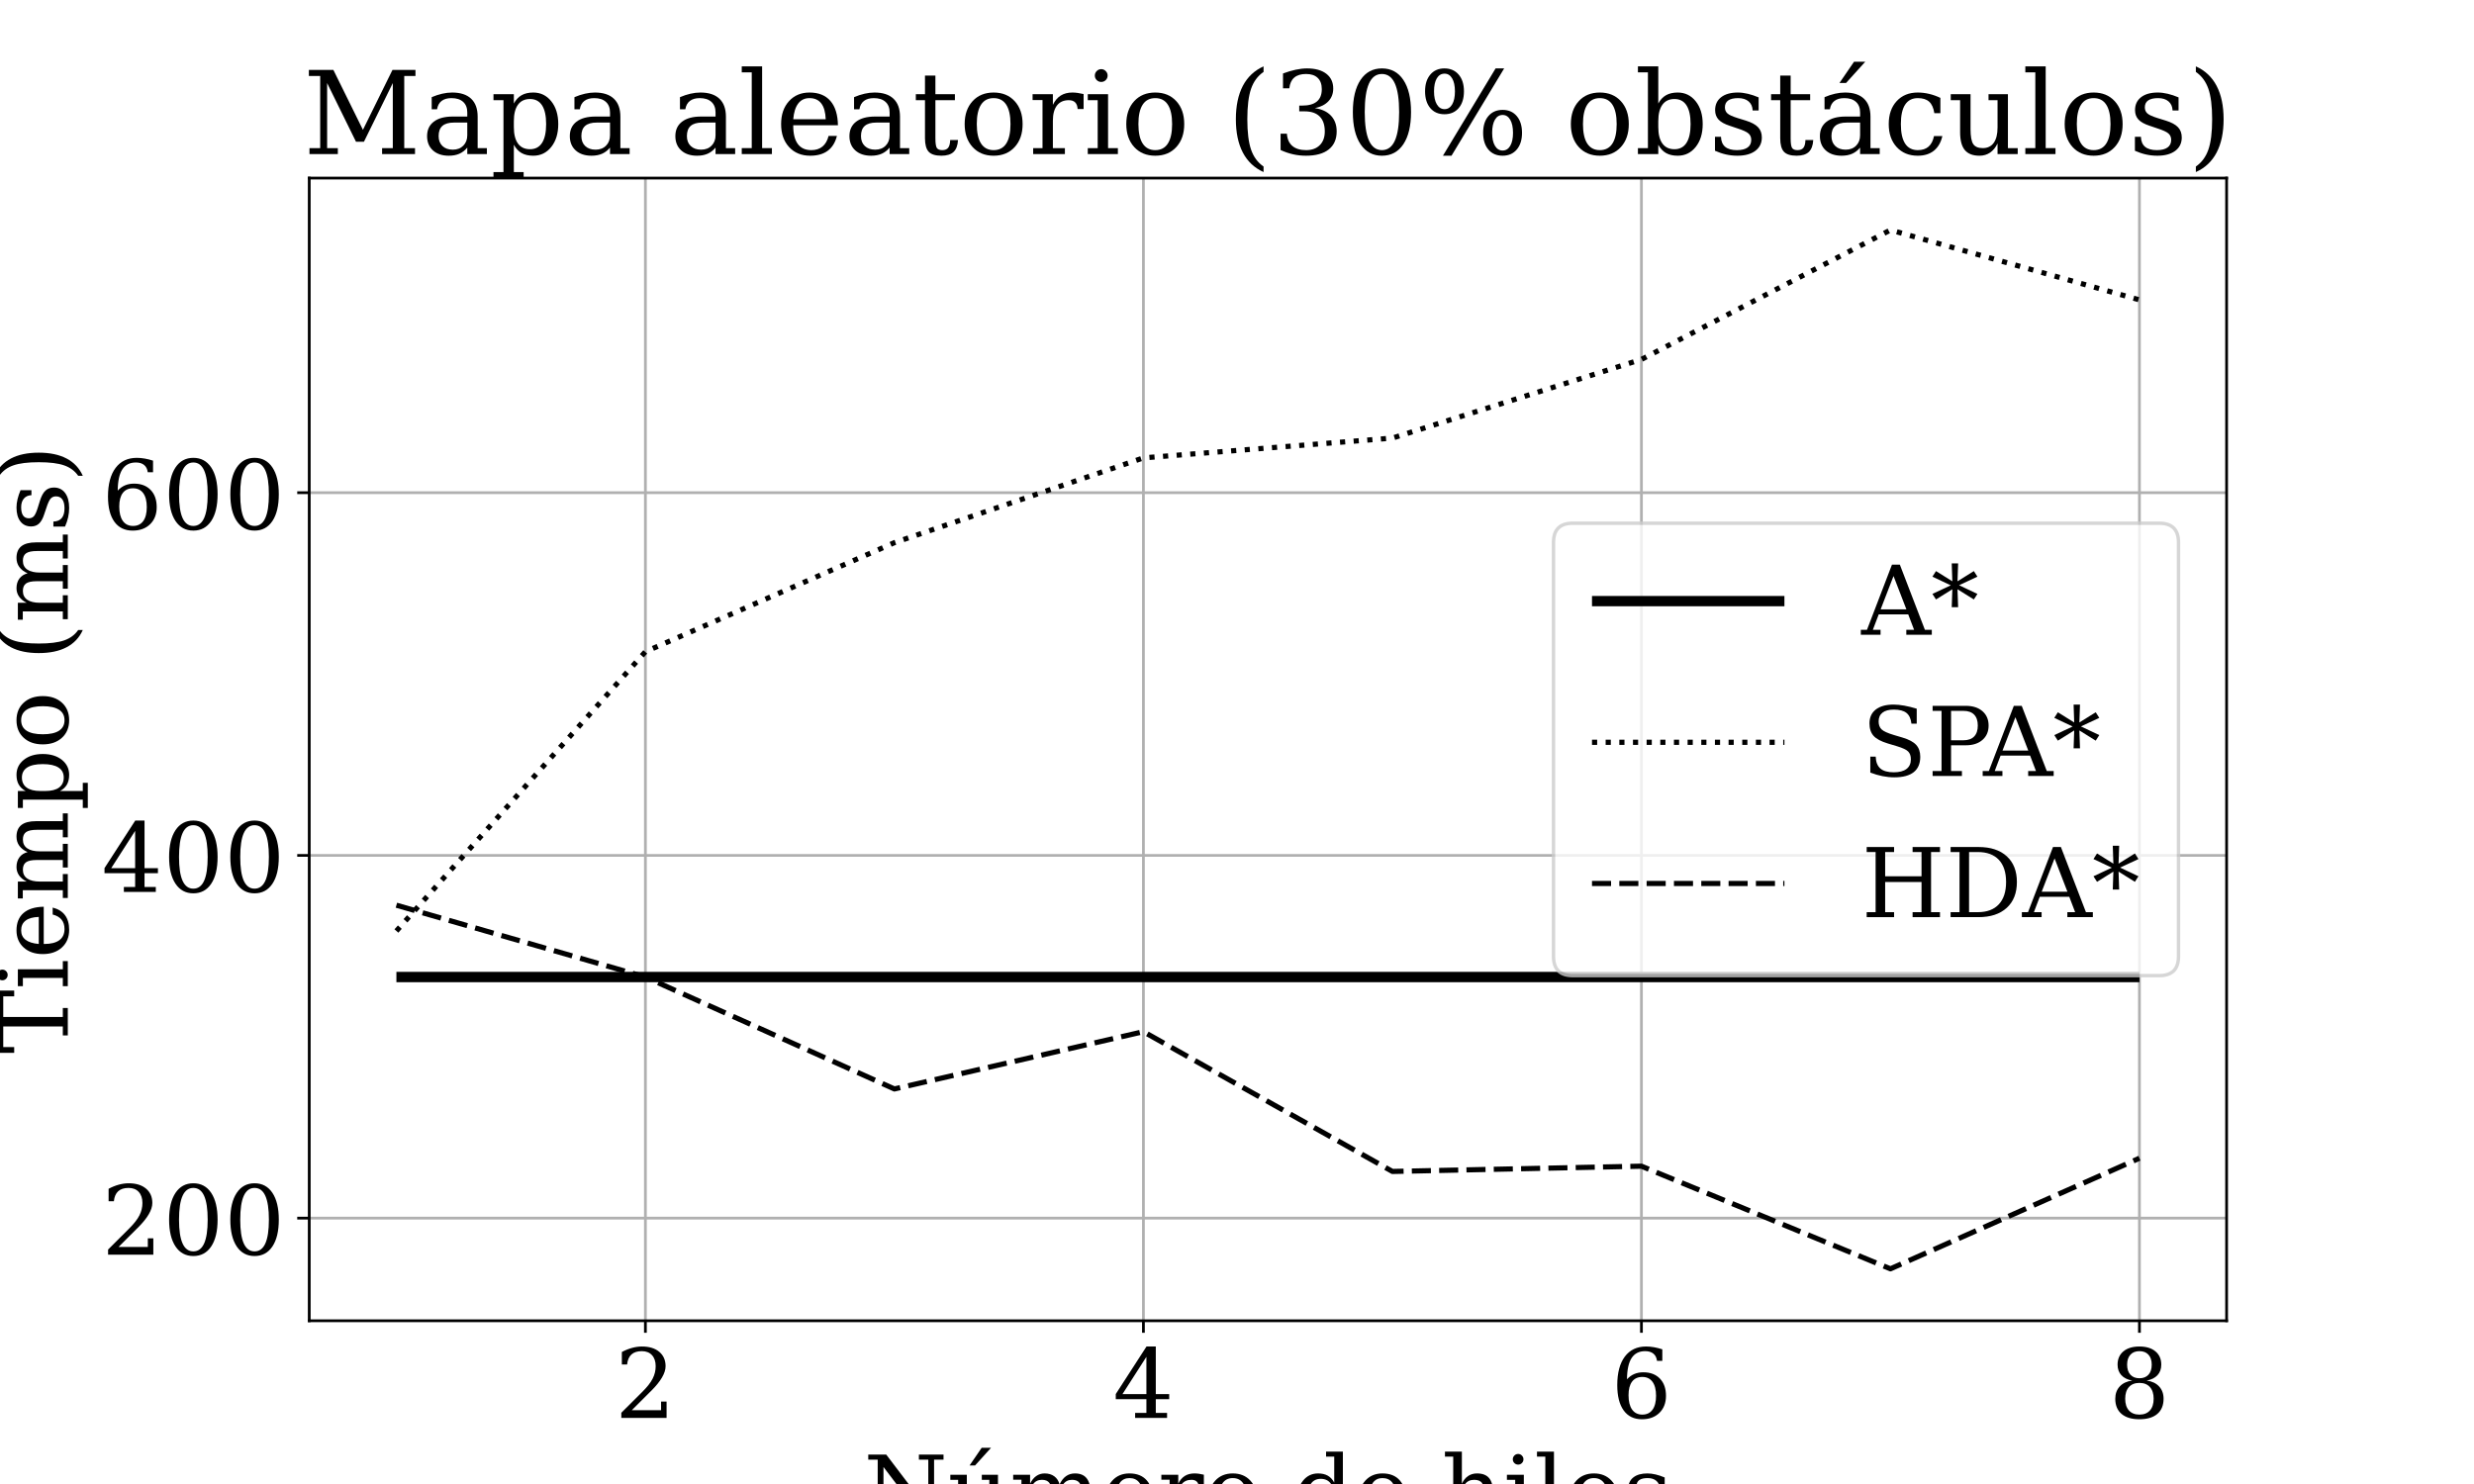
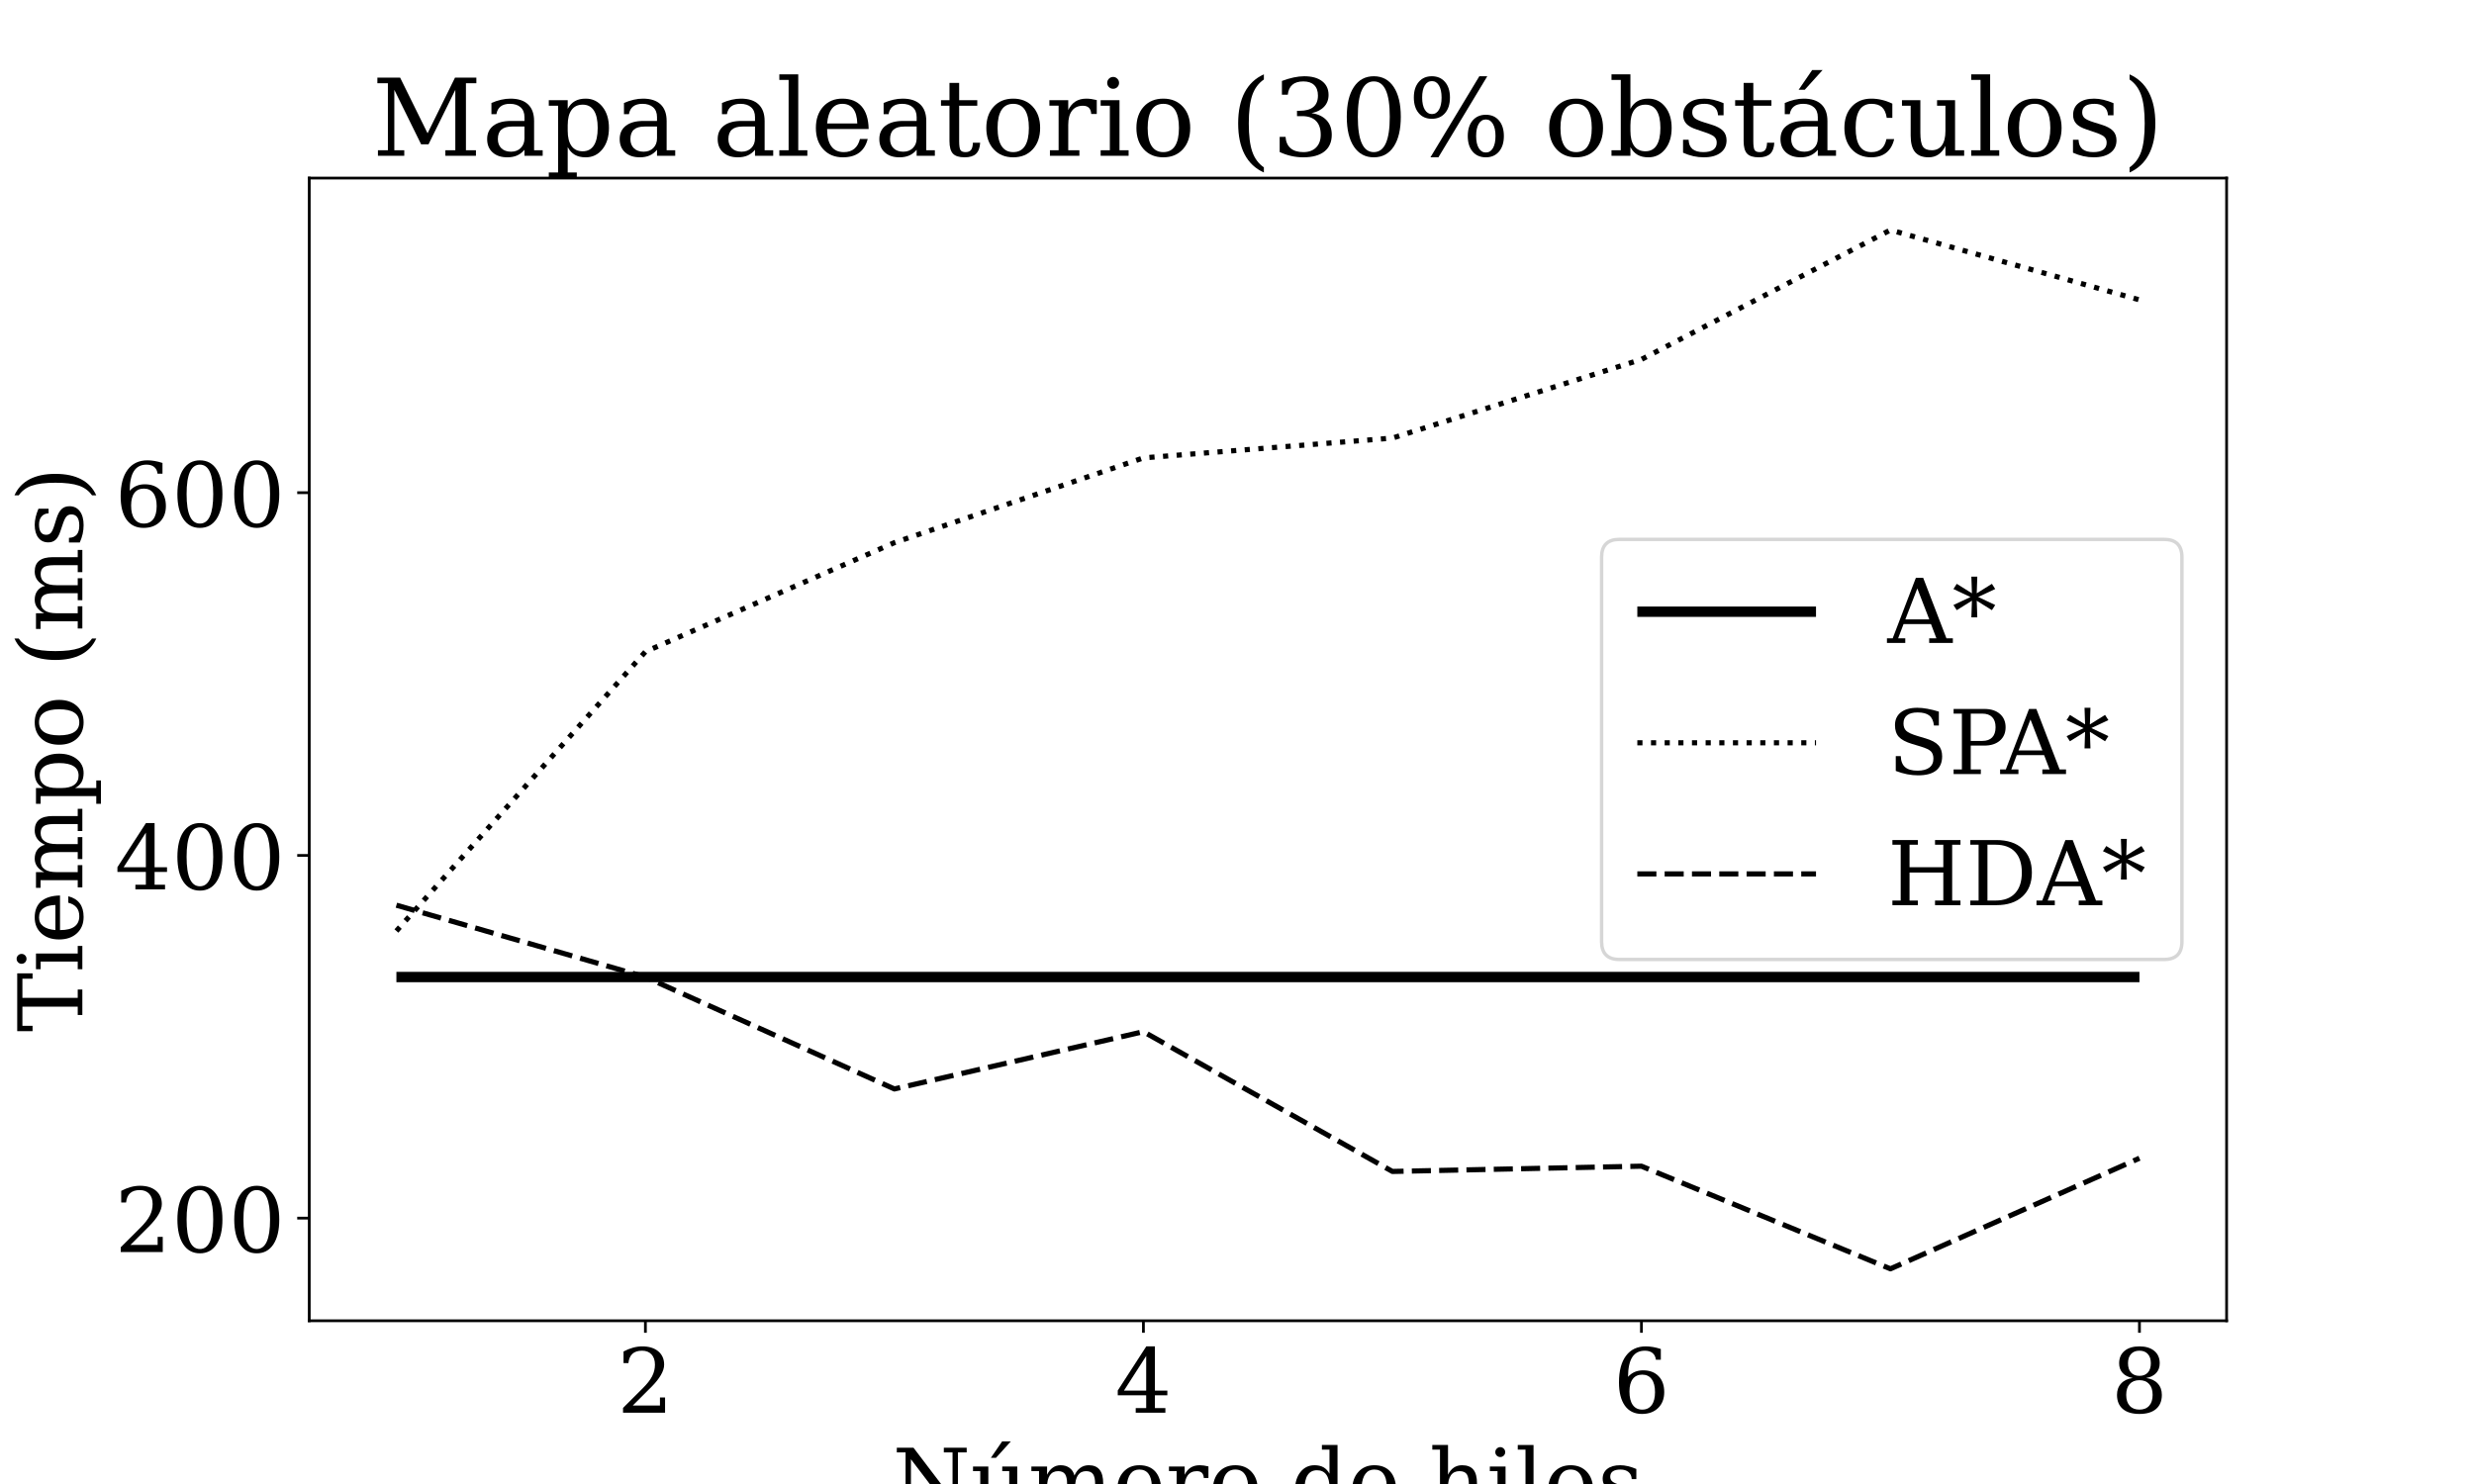
<svg xmlns="http://www.w3.org/2000/svg" xmlns:xlink="http://www.w3.org/1999/xlink" width="720pt" height="432pt" viewBox="0 0 720 432" version="1.1">
  <defs>
    <style type="text/css">*{stroke-linejoin: round; stroke-linecap: butt}</style>
  </defs>
  <g id="figure_1">
    <g id="patch_1">
      <path d="M 0 432  L 720 432  L 720 0  L 0 0  z " style="fill: #ffffff" />
    </g>
    <g id="axes_1">
      <g id="patch_2">
        <path d="M 90 384.48  L 648 384.48  L 648 51.84  L 90 51.84  z " style="fill: #ffffff" />
      </g>
      <g id="matplotlib.axis_1">
        <g id="xtick_1">
          <g id="line2d_1">
-             <path d="M 187.831 384.48  L 187.831 51.84  " clip-path="url(#p23234ba858)" style="fill: none; stroke: #b0b0b0; stroke-width: 0.8; stroke-linecap: square" />
-           </g>
+             <defs>
+               <path id="m729b5589fc" d="M 0 0  L 0 3.5  " style="stroke: #000000; stroke-width: 0.8" />
+             </defs>
+             <g>
+               <use xlink:href="#m729b5589fc" x="187.831" y="384.48" style="stroke: #000000; stroke-width: 0.8" />
+             </g>
+           </g>
+           <g id="text_1">
+             <g transform="translate(179.5599 411.2359) scale(0.26 -0.26)">
+               <defs>
+                 <path id="DejaVuSerif-32" d="M 819 3553  L 469 3553  L 469 4384  Q 803 4563 1142 4656  Q 1481 4750 1806 4750  Q 2534 4750 2956 4397  Q 3378 4044 3378 3438  Q 3378 2753 2422 1800  Q 2347 1728 2309 1691  L 1131 513  L 3078 513  L 3078 1088  L 3444 1088  L 3444 0  L 434 0  L 434 341  L 1850 1753  Q 2319 2222 2519 2614  Q 2719 3006 2719 3438  Q 2719 3909 2473 4175  Q 2228 4441 1797 4441  Q 1350 4441 1106 4219  Q 863 3997 819 3553  z " transform="scale(0.015625)" />
+               </defs>
+               <use xlink:href="#DejaVuSerif-32" />
+             </g>
+           </g>
+         </g>
+         <g id="xtick_2">
          <g id="line2d_2">
-             <defs>
-               <path id="mfb8fef22ac" d="M 0 0  L 0 3.5  " style="stroke: #000000; stroke-width: 0.8" />
-             </defs>
-             <g>
-               <use xlink:href="#mfb8fef22ac" x="187.831" y="384.48" style="stroke: #000000; stroke-width: 0.8" />
-             </g>
-           </g>
-           <g id="text_1">
-             <g transform="translate(178.9237 412.7556) scale(0.28 -0.28)">
-               <defs>
-                 <path id="DejaVuSerif-32" d="M 819 3553  L 469 3553  L 469 4384  Q 803 4563 1142 4656  Q 1481 4750 1806 4750  Q 2534 4750 2956 4397  Q 3378 4044 3378 3438  Q 3378 2753 2422 1800  Q 2347 1728 2309 1691  L 1131 513  L 3078 513  L 3078 1088  L 3444 1088  L 3444 0  L 434 0  L 434 341  L 1850 1753  Q 2319 2222 2519 2614  Q 2719 3006 2719 3438  Q 2719 3909 2473 4175  Q 2228 4441 1797 4441  Q 1350 4441 1106 4219  Q 863 3997 819 3553  z " transform="scale(0.015625)" />
-               </defs>
-               <use xlink:href="#DejaVuSerif-32" />
-             </g>
-           </g>
-         </g>
-         <g id="xtick_2">
+             <g>
+               <use xlink:href="#m729b5589fc" x="332.766" y="384.48" style="stroke: #000000; stroke-width: 0.8" />
+             </g>
+           </g>
+           <g id="text_2">
+             <g transform="translate(324.495 411.2359) scale(0.26 -0.26)">
+               <defs>
+                 <path id="DejaVuSerif-34" d="M 2234 1581  L 2234 4063  L 641 1581  L 2234 1581  z M 3609 0  L 1484 0  L 1484 331  L 2234 331  L 2234 1247  L 197 1247  L 197 1588  L 2241 4750  L 2859 4750  L 2859 1581  L 3750 1581  L 3750 1247  L 2859 1247  L 2859 331  L 3609 331  L 3609 0  z " transform="scale(0.015625)" />
+               </defs>
+               <use xlink:href="#DejaVuSerif-34" />
+             </g>
+           </g>
+         </g>
+         <g id="xtick_3">
          <g id="line2d_3">
-             <path d="M 332.766 384.48  L 332.766 51.84  " clip-path="url(#p23234ba858)" style="fill: none; stroke: #b0b0b0; stroke-width: 0.8; stroke-linecap: square" />
-           </g>
+             <g>
+               <use xlink:href="#m729b5589fc" x="477.701" y="384.48" style="stroke: #000000; stroke-width: 0.8" />
+             </g>
+           </g>
+           <g id="text_3">
+             <g transform="translate(469.43 411.2359) scale(0.26 -0.26)">
+               <defs>
+                 <path id="DejaVuSerif-36" d="M 2094 219  Q 2534 219 2771 542  Q 3009 866 3009 1472  Q 3009 2078 2771 2401  Q 2534 2725 2094 2725  Q 1647 2725 1412 2412  Q 1178 2100 1178 1509  Q 1178 888 1415 553  Q 1653 219 2094 219  z M 1075 2569  Q 1288 2803 1556 2918  Q 1825 3034 2163 3034  Q 2859 3034 3264 2615  Q 3669 2197 3669 1472  Q 3669 763 3233 336  Q 2797 -91 2069 -91  Q 1278 -91 853 498  Q 428 1088 428 2181  Q 428 3406 931 4078  Q 1434 4750 2350 4750  Q 2597 4750 2869 4703  Q 3141 4656 3425 4563  L 3425 3794  L 3072 3794  Q 3034 4109 2831 4275  Q 2628 4441 2284 4441  Q 1678 4441 1381 3981  Q 1084 3522 1075 2569  z " transform="scale(0.015625)" />
+               </defs>
+               <use xlink:href="#DejaVuSerif-36" />
+             </g>
+           </g>
+         </g>
+         <g id="xtick_4">
          <g id="line2d_4">
            <g>
-               <use xlink:href="#mfb8fef22ac" x="332.766" y="384.48" style="stroke: #000000; stroke-width: 0.8" />
-             </g>
-           </g>
-           <g id="text_2">
-             <g transform="translate(323.8587 412.7556) scale(0.28 -0.28)">
-               <defs>
-                 <path id="DejaVuSerif-34" d="M 2234 1581  L 2234 4063  L 641 1581  L 2234 1581  z M 3609 0  L 1484 0  L 1484 331  L 2234 331  L 2234 1247  L 197 1247  L 197 1588  L 2241 4750  L 2859 4750  L 2859 1581  L 3750 1581  L 3750 1247  L 2859 1247  L 2859 331  L 3609 331  L 3609 0  z " transform="scale(0.015625)" />
-               </defs>
-               <use xlink:href="#DejaVuSerif-34" />
-             </g>
-           </g>
-         </g>
-         <g id="xtick_3">
-           <g id="line2d_5">
-             <path d="M 477.701 384.48  L 477.701 51.84  " clip-path="url(#p23234ba858)" style="fill: none; stroke: #b0b0b0; stroke-width: 0.8; stroke-linecap: square" />
-           </g>
-           <g id="line2d_6">
-             <g>
-               <use xlink:href="#mfb8fef22ac" x="477.701" y="384.48" style="stroke: #000000; stroke-width: 0.8" />
-             </g>
-           </g>
-           <g id="text_3">
-             <g transform="translate(468.7938 412.7556) scale(0.28 -0.28)">
-               <defs>
-                 <path id="DejaVuSerif-36" d="M 2094 219  Q 2534 219 2771 542  Q 3009 866 3009 1472  Q 3009 2078 2771 2401  Q 2534 2725 2094 2725  Q 1647 2725 1412 2412  Q 1178 2100 1178 1509  Q 1178 888 1415 553  Q 1653 219 2094 219  z M 1075 2569  Q 1288 2803 1556 2918  Q 1825 3034 2163 3034  Q 2859 3034 3264 2615  Q 3669 2197 3669 1472  Q 3669 763 3233 336  Q 2797 -91 2069 -91  Q 1278 -91 853 498  Q 428 1088 428 2181  Q 428 3406 931 4078  Q 1434 4750 2350 4750  Q 2597 4750 2869 4703  Q 3141 4656 3425 4563  L 3425 3794  L 3072 3794  Q 3034 4109 2831 4275  Q 2628 4441 2284 4441  Q 1678 4441 1381 3981  Q 1084 3522 1075 2569  z " transform="scale(0.015625)" />
-               </defs>
-               <use xlink:href="#DejaVuSerif-36" />
-             </g>
-           </g>
-         </g>
-         <g id="xtick_4">
-           <g id="line2d_7">
-             <path d="M 622.636 384.48  L 622.636 51.84  " clip-path="url(#p23234ba858)" style="fill: none; stroke: #b0b0b0; stroke-width: 0.8; stroke-linecap: square" />
-           </g>
-           <g id="line2d_8">
-             <g>
-               <use xlink:href="#mfb8fef22ac" x="622.636" y="384.48" style="stroke: #000000; stroke-width: 0.8" />
+               <use xlink:href="#m729b5589fc" x="622.636" y="384.48" style="stroke: #000000; stroke-width: 0.8" />
            </g>
          </g>
          <g id="text_4">
-             <g transform="translate(613.7289 412.7556) scale(0.28 -0.28)">
+             <g transform="translate(614.3651 411.2359) scale(0.26 -0.26)">
              <defs>
                <path id="DejaVuSerif-38" d="M 2981 1275  Q 2981 1775 2732 2051  Q 2484 2328 2034 2328  Q 1584 2328 1336 2051  Q 1088 1775 1088 1275  Q 1088 772 1336 495  Q 1584 219 2034 219  Q 2484 219 2732 495  Q 2981 772 2981 1275  z M 2853 3541  Q 2853 3966 2637 4203  Q 2422 4441 2034 4441  Q 1650 4441 1433 4203  Q 1216 3966 1216 3541  Q 1216 3113 1433 2875  Q 1650 2638 2034 2638  Q 2422 2638 2637 2875  Q 2853 3113 2853 3541  z M 2516 2484  Q 3047 2413 3344 2092  Q 3641 1772 3641 1275  Q 3641 619 3225 264  Q 2809 -91 2034 -91  Q 1263 -91 845 264  Q 428 619 428 1275  Q 428 1772 725 2092  Q 1022 2413 1556 2484  Q 1084 2569 832 2842  Q 581 3116 581 3541  Q 581 4103 968 4426  Q 1356 4750 2034 4750  Q 2713 4750 3100 4426  Q 3488 4103 3488 3541  Q 3488 3116 3236 2842  Q 2984 2569 2516 2484  z " transform="scale(0.015625)" />
              </defs>
              <use xlink:href="#DejaVuSerif-38" />
            </g>
          </g>
        </g>
        <g id="text_5">
-           <g transform="translate(251.3191 443.8544) scale(0.28 -0.28)">
+           <g transform="translate(259.7248 440.3991) scale(0.26 -0.26)">
            <defs>
              <path id="DejaVuSerif-4e" d="M 313 0  L 313 331  L 941 331  L 941 4331  L 313 4331  L 313 4666  L 1509 4666  L 4306 984  L 4306 4331  L 3681 4331  L 3681 4666  L 5319 4666  L 5319 4331  L 4691 4331  L 4691 -91  L 4313 -91  L 1325 3841  L 1325 331  L 1953 331  L 1953 0  L 313 0  z " transform="scale(0.015625)" />
              <path id="DejaVuSerif-fa" d="M 2266 3322  L 3341 3322  L 3341 331  L 3884 331  L 3884 0  L 2766 0  L 2766 588  Q 2606 256 2353 82  Q 2100 -91 1766 -91  Q 1213 -91 952 223  Q 691 538 691 1209  L 691 2988  L 172 2988  L 172 3322  L 1269 3322  L 1269 1388  Q 1269 781 1417 556  Q 1566 331 1947 331  Q 2347 331 2556 625  Q 2766 919 2766 1478  L 2766 2988  L 2266 2988  L 2266 3322  z M 2258 5119  L 2880 5119  L 1818 3944  L 1452 3944  L 2258 5119  z " transform="scale(0.015625)" />
              <path id="DejaVuSerif-6d" d="M 3316 2675  Q 3481 3041 3739 3227  Q 3997 3413 4341 3413  Q 4863 3413 5119 3089  Q 5375 2766 5375 2113  L 5375 331  L 5894 331  L 5894 0  L 4300 0  L 4300 331  L 4800 331  L 4800 2047  Q 4800 2556 4650 2772  Q 4500 2988 4153 2988  Q 3769 2988 3567 2697  Q 3366 2406 3366 1850  L 3366 331  L 3866 331  L 3866 0  L 2291 0  L 2291 331  L 2791 331  L 2791 2069  Q 2791 2566 2641 2777  Q 2491 2988 2144 2988  Q 1759 2988 1557 2697  Q 1356 2406 1356 1850  L 1356 331  L 1856 331  L 1856 0  L 263 0  L 263 331  L 781 331  L 781 2994  L 231 2994  L 231 3322  L 1356 3322  L 1356 2731  Q 1516 3063 1762 3238  Q 2009 3413 2322 3413  Q 2709 3413 2968 3220  Q 3228 3028 3316 2675  z " transform="scale(0.015625)" />
              <path id="DejaVuSerif-65" d="M 3469 1600  L 991 1600  L 991 1575  Q 991 903 1244 561  Q 1497 219 1991 219  Q 2369 219 2611 417  Q 2853 616 2950 1006  L 3413 1006  Q 3275 459 2904 184  Q 2534 -91 1931 -91  Q 1203 -91 761 389  Q 319 869 319 1663  Q 319 2450 753 2931  Q 1188 3413 1894 3413  Q 2647 3413 3050 2948  Q 3453 2484 3469 1600  z M 2791 1931  Q 2772 2513 2545 2808  Q 2319 3103 1894 3103  Q 1497 3103 1269 2806  Q 1041 2509 991 1931  L 2791 1931  z " transform="scale(0.015625)" />
              <path id="DejaVuSerif-72" d="M 3059 3328  L 3059 2497  L 2728 2497  Q 2713 2744 2591 2866  Q 2469 2988 2234 2988  Q 1809 2988 1582 2694  Q 1356 2400 1356 1850  L 1356 331  L 2022 331  L 2022 0  L 263 0  L 263 331  L 781 331  L 781 2994  L 231 2994  L 231 3322  L 1356 3322  L 1356 2731  Q 1525 3078 1790 3245  Q 2056 3413 2438 3413  Q 2578 3413 2733 3391  Q 2888 3369 3059 3328  z " transform="scale(0.015625)" />
              <path id="DejaVuSerif-6f" d="M 1925 219  Q 2388 219 2623 584  Q 2859 950 2859 1663  Q 2859 2375 2623 2739  Q 2388 3103 1925 3103  Q 1463 3103 1227 2739  Q 991 2375 991 1663  Q 991 950 1228 584  Q 1466 219 1925 219  z M 1925 -91  Q 1200 -91 759 389  Q 319 869 319 1663  Q 319 2456 758 2934  Q 1197 3413 1925 3413  Q 2653 3413 3092 2934  Q 3531 2456 3531 1663  Q 3531 869 3092 389  Q 2653 -91 1925 -91  z " transform="scale(0.015625)" />
              <path id="DejaVuSerif-20" transform="scale(0.015625)" />
              <path id="DejaVuSerif-64" d="M 3359 331  L 3909 331  L 3909 0  L 2784 0  L 2784 519  Q 2616 206 2355 57  Q 2094 -91 1709 -91  Q 1097 -91 708 395  Q 319 881 319 1663  Q 319 2444 706 2928  Q 1094 3413 1709 3413  Q 2094 3413 2355 3264  Q 2616 3116 2784 2803  L 2784 4531  L 2241 4531  L 2241 4863  L 3359 4863  L 3359 331  z M 2784 1497  L 2784 1825  Q 2784 2422 2554 2737  Q 2325 3053 1888 3053  Q 1444 3053 1217 2703  Q 991 2353 991 1663  Q 991 975 1217 622  Q 1444 269 1888 269  Q 2325 269 2554 583  Q 2784 897 2784 1497  z " transform="scale(0.015625)" />
              <path id="DejaVuSerif-68" d="M 263 0  L 263 331  L 781 331  L 781 4531  L 231 4531  L 231 4863  L 1356 4863  L 1356 2731  Q 1516 3069 1770 3241  Q 2025 3413 2363 3413  Q 2913 3413 3172 3097  Q 3431 2781 3431 2113  L 3431 331  L 3944 331  L 3944 0  L 2356 0  L 2356 331  L 2853 331  L 2853 1931  Q 2853 2541 2704 2764  Q 2556 2988 2175 2988  Q 1775 2988 1565 2697  Q 1356 2406 1356 1850  L 1356 331  L 1856 331  L 1856 0  L 263 0  z " transform="scale(0.015625)" />
              <path id="DejaVuSerif-69" d="M 622 4353  Q 622 4497 726 4603  Q 831 4709 978 4709  Q 1122 4709 1226 4603  Q 1331 4497 1331 4353  Q 1331 4206 1228 4103  Q 1125 4000 978 4000  Q 831 4000 726 4103  Q 622 4206 622 4353  z M 1356 331  L 1900 331  L 1900 0  L 231 0  L 231 331  L 781 331  L 781 2988  L 231 2988  L 231 3322  L 1356 3322  L 1356 331  z " transform="scale(0.015625)" />
              <path id="DejaVuSerif-6c" d="M 1313 331  L 1856 331  L 1856 0  L 184 0  L 184 331  L 738 331  L 738 4531  L 184 4531  L 184 4863  L 1313 4863  L 1313 331  z " transform="scale(0.015625)" />
              <path id="DejaVuSerif-73" d="M 359 184  L 359 959  L 691 959  Q 703 588 923 403  Q 1144 219 1575 219  Q 1963 219 2166 364  Q 2369 509 2369 788  Q 2369 1006 2220 1140  Q 2072 1275 1594 1428  L 1178 1569  Q 750 1706 558 1912  Q 366 2119 366 2438  Q 366 2894 700 3153  Q 1034 3413 1625 3413  Q 1888 3413 2178 3344  Q 2469 3275 2778 3144  L 2778 2419  L 2447 2419  Q 2434 2741 2221 2922  Q 2009 3103 1644 3103  Q 1281 3103 1095 2975  Q 909 2847 909 2591  Q 909 2381 1050 2254  Q 1191 2128 1613 1997  L 2069 1856  Q 2541 1709 2748 1489  Q 2956 1269 2956 922  Q 2956 450 2595 179  Q 2234 -91 1600 -91  Q 1278 -91 972 -22  Q 666 47 359 184  z " transform="scale(0.015625)" />
            </defs>
            <use xlink:href="#DejaVuSerif-4e" />
-             <use xlink:href="#DejaVuSerif-fa" x="87.5" />
-             <use xlink:href="#DejaVuSerif-6d" x="151.904" />
-             <use xlink:href="#DejaVuSerif-65" x="246.729" />
-             <use xlink:href="#DejaVuSerif-72" x="305.908" />
-             <use xlink:href="#DejaVuSerif-6f" x="353.711" />
-             <use xlink:href="#DejaVuSerif-20" x="413.916" />
-             <use xlink:href="#DejaVuSerif-64" x="445.703" />
-             <use xlink:href="#DejaVuSerif-65" x="509.717" />
-             <use xlink:href="#DejaVuSerif-20" x="568.896" />
-             <use xlink:href="#DejaVuSerif-68" x="600.684" />
-             <use xlink:href="#DejaVuSerif-69" x="665.088" />
-             <use xlink:href="#DejaVuSerif-6c" x="697.07" />
-             <use xlink:href="#DejaVuSerif-6f" x="729.053" />
-             <use xlink:href="#DejaVuSerif-73" x="789.258" />
+             <use xlink:href="#DejaVuSerif-fa" transform="translate(87.5 0)" />
+             <use xlink:href="#DejaVuSerif-6d" transform="translate(151.9043 0)" />
+             <use xlink:href="#DejaVuSerif-65" transform="translate(246.7285 0)" />
+             <use xlink:href="#DejaVuSerif-72" transform="translate(305.9082 0)" />
+             <use xlink:href="#DejaVuSerif-6f" transform="translate(353.7109 0)" />
+             <use xlink:href="#DejaVuSerif-20" transform="translate(413.916 0)" />
+             <use xlink:href="#DejaVuSerif-64" transform="translate(445.7031 0)" />
+             <use xlink:href="#DejaVuSerif-65" transform="translate(509.7168 0)" />
+             <use xlink:href="#DejaVuSerif-20" transform="translate(568.8965 0)" />
+             <use xlink:href="#DejaVuSerif-68" transform="translate(600.6836 0)" />
+             <use xlink:href="#DejaVuSerif-69" transform="translate(665.0879 0)" />
+             <use xlink:href="#DejaVuSerif-6c" transform="translate(697.0703 0)" />
+             <use xlink:href="#DejaVuSerif-6f" transform="translate(729.0527 0)" />
+             <use xlink:href="#DejaVuSerif-73" transform="translate(789.2578 0)" />
          </g>
        </g>
      </g>
      <g id="matplotlib.axis_2">
        <g id="ytick_1">
-           <g id="line2d_9">
-             <path d="M 90 354.601  L 648 354.601  " clip-path="url(#p23234ba858)" style="fill: none; stroke: #b0b0b0; stroke-width: 0.8; stroke-linecap: square" />
-           </g>
-           <g id="line2d_10">
-             <defs>
-               <path id="mc264614041" d="M 0 0  L -3.5 0  " style="stroke: #000000; stroke-width: 0.8" />
-             </defs>
-             <g>
-               <use xlink:href="#mc264614041" x="90" y="354.601" style="stroke: #000000; stroke-width: 0.8" />
+           <g id="line2d_5">
+             <defs>
+               <path id="m429230f5a0" d="M 0 0  L -3.5 0  " style="stroke: #000000; stroke-width: 0.8" />
+             </defs>
+             <g>
+               <use xlink:href="#m429230f5a0" x="90" y="354.601" style="stroke: #000000; stroke-width: 0.8" />
            </g>
          </g>
          <g id="text_6">
-             <g transform="translate(29.555 365.2392) scale(0.28 -0.28)">
+             <g transform="translate(33.3725 364.4793) scale(0.26 -0.26)">
              <defs>
                <path id="DejaVuSerif-30" d="M 2034 219  Q 2513 219 2750 744  Q 2988 1269 2988 2328  Q 2988 3391 2750 3916  Q 2513 4441 2034 4441  Q 1556 4441 1318 3916  Q 1081 3391 1081 2328  Q 1081 1269 1318 744  Q 1556 219 2034 219  z M 2034 -91  Q 1275 -91 848 546  Q 422 1184 422 2328  Q 422 3475 848 4112  Q 1275 4750 2034 4750  Q 2797 4750 3222 4112  Q 3647 3475 3647 2328  Q 3647 1184 3222 546  Q 2797 -91 2034 -91  z " transform="scale(0.015625)" />
              </defs>
              <use xlink:href="#DejaVuSerif-32" />
-               <use xlink:href="#DejaVuSerif-30" x="63.623" />
-               <use xlink:href="#DejaVuSerif-30" x="127.246" />
+               <use xlink:href="#DejaVuSerif-30" transform="translate(63.62305 0)" />
+               <use xlink:href="#DejaVuSerif-30" transform="translate(127.2461 0)" />
            </g>
          </g>
        </g>
        <g id="ytick_2">
-           <g id="line2d_11">
-             <path d="M 90 249.013  L 648 249.013  " clip-path="url(#p23234ba858)" style="fill: none; stroke: #b0b0b0; stroke-width: 0.8; stroke-linecap: square" />
-           </g>
-           <g id="line2d_12">
-             <g>
-               <use xlink:href="#mc264614041" x="90" y="249.013" style="stroke: #000000; stroke-width: 0.8" />
+           <g id="line2d_6">
+             <g>
+               <use xlink:href="#m429230f5a0" x="90" y="249.013" style="stroke: #000000; stroke-width: 0.8" />
            </g>
          </g>
          <g id="text_7">
-             <g transform="translate(29.555 259.6508) scale(0.28 -0.28)">
+             <g transform="translate(33.3725 258.891) scale(0.26 -0.26)">
              <use xlink:href="#DejaVuSerif-34" />
-               <use xlink:href="#DejaVuSerif-30" x="63.623" />
-               <use xlink:href="#DejaVuSerif-30" x="127.246" />
+               <use xlink:href="#DejaVuSerif-30" transform="translate(63.62305 0)" />
+               <use xlink:href="#DejaVuSerif-30" transform="translate(127.2461 0)" />
            </g>
          </g>
        </g>
        <g id="ytick_3">
-           <g id="line2d_13">
-             <path d="M 90 143.425  L 648 143.425  " clip-path="url(#p23234ba858)" style="fill: none; stroke: #b0b0b0; stroke-width: 0.8; stroke-linecap: square" />
-           </g>
-           <g id="line2d_14">
-             <g>
-               <use xlink:href="#mc264614041" x="90" y="143.425" style="stroke: #000000; stroke-width: 0.8" />
+           <g id="line2d_7">
+             <g>
+               <use xlink:href="#m429230f5a0" x="90" y="143.425" style="stroke: #000000; stroke-width: 0.8" />
            </g>
          </g>
          <g id="text_8">
-             <g transform="translate(29.555 154.0624) scale(0.28 -0.28)">
+             <g transform="translate(33.3725 153.3026) scale(0.26 -0.26)">
              <use xlink:href="#DejaVuSerif-36" />
-               <use xlink:href="#DejaVuSerif-30" x="63.623" />
-               <use xlink:href="#DejaVuSerif-30" x="127.246" />
+               <use xlink:href="#DejaVuSerif-30" transform="translate(63.62305 0)" />
+               <use xlink:href="#DejaVuSerif-30" transform="translate(127.2461 0)" />
            </g>
          </g>
        </g>
        <g id="text_9">
-           <g transform="translate(19.73187 306.7625) rotate(-90) scale(0.28 -0.28)">
+           <g transform="translate(23.96531 300.4337) rotate(-90) scale(0.26 -0.26)">
            <defs>
              <path id="DejaVuSerif-54" d="M 1222 0  L 1222 331  L 1819 331  L 1819 4294  L 447 4294  L 447 3566  L 63 3566  L 63 4666  L 4206 4666  L 4206 3566  L 3822 3566  L 3822 4294  L 2450 4294  L 2450 331  L 3047 331  L 3047 0  L 1222 0  z " transform="scale(0.015625)" />
              <path id="DejaVuSerif-70" d="M 1313 1825  L 1313 1497  Q 1313 897 1542 583  Q 1772 269 2209 269  Q 2650 269 2876 622  Q 3103 975 3103 1663  Q 3103 2353 2876 2703  Q 2650 3053 2209 3053  Q 1772 3053 1542 2737  Q 1313 2422 1313 1825  z M 738 2988  L 184 2988  L 184 3322  L 1313 3322  L 1313 2803  Q 1481 3116 1742 3264  Q 2003 3413 2388 3413  Q 3000 3413 3387 2928  Q 3775 2444 3775 1663  Q 3775 881 3387 395  Q 3000 -91 2388 -91  Q 2003 -91 1742 57  Q 1481 206 1313 519  L 1313 -997  L 1856 -997  L 1856 -1331  L 184 -1331  L 184 -997  L 738 -997  L 738 2988  z " transform="scale(0.015625)" />
              <path id="DejaVuSerif-28" d="M 2041 -997  Q 1281 -656 893 83  Q 506 822 506 1931  Q 506 3044 893 3783  Q 1281 4522 2041 4863  L 2041 4556  Q 1559 4225 1350 3623  Q 1141 3022 1141 1931  Q 1141 844 1350 242  Q 1559 -359 2041 -691  L 2041 -997  z " transform="scale(0.015625)" />
              <path id="DejaVuSerif-29" d="M 453 -997  L 453 -691  Q 934 -359 1145 242  Q 1356 844 1356 1931  Q 1356 3022 1145 3623  Q 934 4225 453 4556  L 453 4863  Q 1216 4522 1603 3783  Q 1991 3044 1991 1931  Q 1991 822 1603 83  Q 1216 -656 453 -997  z " transform="scale(0.015625)" />
            </defs>
            <use xlink:href="#DejaVuSerif-54" />
-             <use xlink:href="#DejaVuSerif-69" x="66.699" />
-             <use xlink:href="#DejaVuSerif-65" x="98.682" />
-             <use xlink:href="#DejaVuSerif-6d" x="157.861" />
-             <use xlink:href="#DejaVuSerif-70" x="252.686" />
-             <use xlink:href="#DejaVuSerif-6f" x="316.699" />
-             <use xlink:href="#DejaVuSerif-20" x="376.904" />
-             <use xlink:href="#DejaVuSerif-28" x="408.691" />
-             <use xlink:href="#DejaVuSerif-6d" x="447.705" />
-             <use xlink:href="#DejaVuSerif-73" x="542.529" />
-             <use xlink:href="#DejaVuSerif-29" x="593.848" />
+             <use xlink:href="#DejaVuSerif-69" transform="translate(66.69922 0)" />
+             <use xlink:href="#DejaVuSerif-65" transform="translate(98.68164 0)" />
+             <use xlink:href="#DejaVuSerif-6d" transform="translate(157.8613 0)" />
+             <use xlink:href="#DejaVuSerif-70" transform="translate(252.6855 0)" />
+             <use xlink:href="#DejaVuSerif-6f" transform="translate(316.6992 0)" />
+             <use xlink:href="#DejaVuSerif-20" transform="translate(376.9043 0)" />
+             <use xlink:href="#DejaVuSerif-28" transform="translate(408.6914 0)" />
+             <use xlink:href="#DejaVuSerif-6d" transform="translate(447.7051 0)" />
+             <use xlink:href="#DejaVuSerif-73" transform="translate(542.5293 0)" />
+             <use xlink:href="#DejaVuSerif-29" transform="translate(593.8477 0)" />
          </g>
        </g>
      </g>
      <g id="LineCollection_1">
-         <path d="M 115.364 284.418  L 622.636 284.418  " clip-path="url(#p23234ba858)" style="fill: none; stroke: #000000; stroke-width: 3" />
-       </g>
-       <g id="line2d_15">
-         <path d="M 115.364 271.012  L 187.831 189.716  L 260.299 157.971  L 332.766 133.292  L 405.234 127.528  L 477.701 104.627  L 550.169 66.96  L 622.636 87.29  " clip-path="url(#p23234ba858)" style="fill: none; stroke-dasharray: 1.5,2.475; stroke-dashoffset: 0; stroke: #000000; stroke-width: 1.5" />
-       </g>
-       <g id="line2d_16">
-         <path d="M 115.364 263.51  L 187.831 284.419  L 260.299 317.002  L 332.766 300.324  L 405.234 341.014  L 477.701 339.481  L 550.169 369.36  L 622.636 337.165  " clip-path="url(#p23234ba858)" style="fill: none; stroke-dasharray: 5.55,2.4; stroke-dashoffset: 0; stroke: #000000; stroke-width: 1.5" />
+         <path d="M 115.364 284.418  L 622.636 284.418  " clip-path="url(#p1d5e6d75d3)" style="fill: none; stroke: #000000; stroke-width: 3" />
+       </g>
+       <g id="line2d_8">
+         <path d="M 115.364 271.012  L 187.831 189.716  L 260.299 157.971  L 332.766 133.292  L 405.234 127.528  L 477.701 104.627  L 550.169 66.96  L 622.636 87.29  " clip-path="url(#p1d5e6d75d3)" style="fill: none; stroke-dasharray: 1.5,2.475; stroke-dashoffset: 0; stroke: #000000; stroke-width: 1.5" />
+       </g>
+       <g id="line2d_9">
+         <path d="M 115.364 263.51  L 187.831 284.419  L 260.299 317.002  L 332.766 300.324  L 405.234 341.014  L 477.701 339.481  L 550.169 369.36  L 622.636 337.165  " clip-path="url(#p1d5e6d75d3)" style="fill: none; stroke-dasharray: 5.55,2.4; stroke-dashoffset: 0; stroke: #000000; stroke-width: 1.5" />
      </g>
      <g id="patch_3">
        <path d="M 90 384.48  L 90 51.84  " style="fill: none; stroke: #000000; stroke-width: 0.8; stroke-linejoin: miter; stroke-linecap: square" />
      </g>
      <g id="patch_4">
        <path d="M 648 384.48  L 648 51.84  " style="fill: none; stroke: #000000; stroke-width: 0.8; stroke-linejoin: miter; stroke-linecap: square" />
      </g>
      <g id="patch_5">
        <path d="M 90 384.48  L 648 384.48  " style="fill: none; stroke: #000000; stroke-width: 0.8; stroke-linejoin: miter; stroke-linecap: square" />
      </g>
      <g id="patch_6">
        <path d="M 90 51.84  L 648 51.84  " style="fill: none; stroke: #000000; stroke-width: 0.8; stroke-linejoin: miter; stroke-linecap: square" />
      </g>
      <g id="text_10">
-         <g transform="translate(88.21425 44.85225) scale(0.336 -0.336)">
+         <g transform="translate(108.2704 45.35137) scale(0.312 -0.312)">
          <defs>
            <path id="DejaVuSerif-4d" d="M 353 0  L 353 331  L 947 331  L 947 4331  L 319 4331  L 319 4666  L 1678 4666  L 3316 1344  L 4953 4666  L 6228 4666  L 6228 4331  L 5606 4331  L 5606 331  L 6203 331  L 6203 0  L 4378 0  L 4378 331  L 4972 331  L 4972 3938  L 3372 684  L 2931 684  L 1331 3938  L 1331 331  L 1925 331  L 1925 0  L 353 0  z " transform="scale(0.015625)" />
            <path id="DejaVuSerif-61" d="M 2547 1044  L 2547 1747  L 1806 1747  Q 1378 1747 1168 1562  Q 959 1378 959 997  Q 959 650 1171 447  Q 1384 244 1747 244  Q 2106 244 2326 466  Q 2547 688 2547 1044  z M 3122 2075  L 3122 331  L 3634 331  L 3634 0  L 2547 0  L 2547 359  Q 2356 128 2106 18  Q 1856 -91 1522 -91  Q 969 -91 644 203  Q 319 497 319 997  Q 319 1513 691 1797  Q 1063 2081 1741 2081  L 2547 2081  L 2547 2309  Q 2547 2688 2317 2895  Q 2088 3103 1672 3103  Q 1328 3103 1125 2947  Q 922 2791 872 2484  L 575 2484  L 575 3156  Q 875 3284 1158 3348  Q 1441 3413 1709 3413  Q 2400 3413 2761 3070  Q 3122 2728 3122 2075  z " transform="scale(0.015625)" />
            <path id="DejaVuSerif-74" d="M 691 2988  L 184 2988  L 184 3322  L 691 3322  L 691 4353  L 1269 4353  L 1269 3322  L 2350 3322  L 2350 2988  L 1269 2988  L 1269 878  Q 1269 456 1350 337  Q 1431 219 1650 219  Q 1875 219 1978 351  Q 2081 484 2088 781  L 2522 781  Q 2497 328 2275 118  Q 2053 -91 1600 -91  Q 1103 -91 897 129  Q 691 350 691 878  L 691 2988  z " transform="scale(0.015625)" />
            <path id="DejaVuSerif-33" d="M 622 4469  Q 988 4606 1323 4678  Q 1659 4750 1953 4750  Q 2638 4750 3022 4454  Q 3406 4159 3406 3634  Q 3406 3213 3140 2930  Q 2875 2647 2388 2547  Q 2963 2466 3280 2130  Q 3597 1794 3597 1259  Q 3597 606 3158 257  Q 2719 -91 1894 -91  Q 1528 -91 1179 -12  Q 831 66 488 225  L 488 1131  L 838 1131  Q 869 681 1141 450  Q 1413 219 1906 219  Q 2384 219 2661 495  Q 2938 772 2938 1253  Q 2938 1803 2653 2086  Q 2369 2369 1819 2369  L 1522 2369  L 1522 2688  L 1678 2688  Q 2225 2688 2498 2914  Q 2772 3141 2772 3597  Q 2772 4006 2547 4223  Q 2322 4441 1900 4441  Q 1478 4441 1245 4241  Q 1013 4041 972 3647  L 622 3647  L 622 4469  z " transform="scale(0.015625)" />
            <path id="DejaVuSerif-25" d="M 1434 4459  Q 1159 4459 1004 4200  Q 850 3941 850 3475  Q 850 3016 1008 2753  Q 1166 2491 1434 2491  Q 1700 2491 1854 2752  Q 2009 3013 2009 3475  Q 2009 3938 1854 4198  Q 1700 4459 1434 4459  z M 4653 2169  Q 4381 2169 4226 1906  Q 4072 1644 4072 1178  Q 4072 719 4228 458  Q 4384 197 4653 197  Q 4922 197 5075 458  Q 5228 719 5228 1178  Q 5228 1641 5073 1905  Q 4919 2169 4653 2169  z M 4653 2450  Q 5147 2450 5437 2106  Q 5728 1763 5728 1178  Q 5728 594 5436 251  Q 5144 -91 4653 -91  Q 4153 -91 3862 251  Q 3572 594 3572 1178  Q 3572 1766 3864 2108  Q 4156 2450 4653 2450  z M 4263 4750  L 4738 4750  L 1819 -91  L 1344 -91  L 4263 4750  z M 1428 4750  Q 1922 4750 2215 4408  Q 2509 4066 2509 3481  Q 2509 2891 2217 2550  Q 1925 2209 1428 2209  Q 931 2209 642 2551  Q 353 2894 353 3481  Q 353 4063 643 4406  Q 934 4750 1428 4750  z " transform="scale(0.015625)" />
            <path id="DejaVuSerif-62" d="M 738 331  L 738 4531  L 184 4531  L 184 4863  L 1313 4863  L 1313 2803  Q 1481 3116 1742 3264  Q 2003 3413 2388 3413  Q 3000 3413 3387 2928  Q 3775 2444 3775 1663  Q 3775 881 3387 395  Q 3000 -91 2388 -91  Q 2003 -91 1742 57  Q 1481 206 1313 519  L 1313 0  L 184 0  L 184 331  L 738 331  z M 1313 1497  Q 1313 897 1542 583  Q 1772 269 2209 269  Q 2650 269 2876 622  Q 3103 975 3103 1663  Q 3103 2353 2876 2703  Q 2650 3053 2209 3053  Q 1772 3053 1542 2737  Q 1313 2422 1313 1825  L 1313 1497  z " transform="scale(0.015625)" />
            <path id="DejaVuSerif-e1" d="M 2547 1044  L 2547 1747  L 1806 1747  Q 1378 1747 1168 1562  Q 959 1378 959 997  Q 959 650 1171 447  Q 1384 244 1747 244  Q 2106 244 2326 466  Q 2547 688 2547 1044  z M 3122 2075  L 3122 331  L 3634 331  L 3634 0  L 2547 0  L 2547 359  Q 2356 128 2106 18  Q 1856 -91 1522 -91  Q 969 -91 644 203  Q 319 497 319 997  Q 319 1513 691 1797  Q 1063 2081 1741 2081  L 2547 2081  L 2547 2309  Q 2547 2688 2317 2895  Q 2088 3103 1672 3103  Q 1328 3103 1125 2947  Q 922 2791 872 2484  L 575 2484  L 575 3156  Q 875 3284 1158 3348  Q 1441 3413 1709 3413  Q 2400 3413 2761 3070  Q 3122 2728 3122 2075  z M 2210 5119  L 2832 5119  L 1770 3944  L 1404 3944  L 2210 5119  z " transform="scale(0.015625)" />
            <path id="DejaVuSerif-63" d="M 3291 997  Q 3169 466 2822 187  Q 2475 -91 1925 -91  Q 1200 -91 759 389  Q 319 869 319 1663  Q 319 2459 759 2936  Q 1200 3413 1925 3413  Q 2241 3413 2553 3339  Q 2866 3266 3181 3116  L 3181 2266  L 2847 2266  Q 2781 2703 2561 2903  Q 2341 3103 1931 3103  Q 1466 3103 1228 2742  Q 991 2381 991 1663  Q 991 944 1227 581  Q 1463 219 1931 219  Q 2303 219 2525 412  Q 2747 606 2828 997  L 3291 997  z " transform="scale(0.015625)" />
            <path id="DejaVuSerif-75" d="M 2266 3322  L 3341 3322  L 3341 331  L 3884 331  L 3884 0  L 2766 0  L 2766 588  Q 2606 256 2353 82  Q 2100 -91 1766 -91  Q 1213 -91 952 223  Q 691 538 691 1209  L 691 2988  L 172 2988  L 172 3322  L 1269 3322  L 1269 1388  Q 1269 781 1417 556  Q 1566 331 1947 331  Q 2347 331 2556 625  Q 2766 919 2766 1478  L 2766 2988  L 2266 2988  L 2266 3322  z " transform="scale(0.015625)" />
          </defs>
          <use xlink:href="#DejaVuSerif-4d" />
-           <use xlink:href="#DejaVuSerif-61" x="102.393" />
-           <use xlink:href="#DejaVuSerif-70" x="162.012" />
-           <use xlink:href="#DejaVuSerif-61" x="226.025" />
-           <use xlink:href="#DejaVuSerif-20" x="285.645" />
-           <use xlink:href="#DejaVuSerif-61" x="317.432" />
-           <use xlink:href="#DejaVuSerif-6c" x="377.051" />
-           <use xlink:href="#DejaVuSerif-65" x="409.033" />
-           <use xlink:href="#DejaVuSerif-61" x="468.213" />
-           <use xlink:href="#DejaVuSerif-74" x="527.832" />
-           <use xlink:href="#DejaVuSerif-6f" x="568.018" />
-           <use xlink:href="#DejaVuSerif-72" x="628.223" />
-           <use xlink:href="#DejaVuSerif-69" x="676.025" />
-           <use xlink:href="#DejaVuSerif-6f" x="708.008" />
-           <use xlink:href="#DejaVuSerif-20" x="768.213" />
-           <use xlink:href="#DejaVuSerif-28" x="800" />
-           <use xlink:href="#DejaVuSerif-33" x="839.014" />
-           <use xlink:href="#DejaVuSerif-30" x="902.637" />
-           <use xlink:href="#DejaVuSerif-25" x="966.26" />
-           <use xlink:href="#DejaVuSerif-20" x="1061.279" />
-           <use xlink:href="#DejaVuSerif-6f" x="1093.066" />
-           <use xlink:href="#DejaVuSerif-62" x="1153.271" />
-           <use xlink:href="#DejaVuSerif-73" x="1217.285" />
-           <use xlink:href="#DejaVuSerif-74" x="1268.604" />
-           <use xlink:href="#DejaVuSerif-e1" x="1308.789" />
-           <use xlink:href="#DejaVuSerif-63" x="1368.408" />
-           <use xlink:href="#DejaVuSerif-75" x="1424.414" />
-           <use xlink:href="#DejaVuSerif-6c" x="1488.818" />
-           <use xlink:href="#DejaVuSerif-6f" x="1520.801" />
-           <use xlink:href="#DejaVuSerif-73" x="1581.006" />
-           <use xlink:href="#DejaVuSerif-29" x="1632.324" />
+           <use xlink:href="#DejaVuSerif-61" transform="translate(102.3926 0)" />
+           <use xlink:href="#DejaVuSerif-70" transform="translate(162.0117 0)" />
+           <use xlink:href="#DejaVuSerif-61" transform="translate(226.0254 0)" />
+           <use xlink:href="#DejaVuSerif-20" transform="translate(285.6445 0)" />
+           <use xlink:href="#DejaVuSerif-61" transform="translate(317.4316 0)" />
+           <use xlink:href="#DejaVuSerif-6c" transform="translate(377.0508 0)" />
+           <use xlink:href="#DejaVuSerif-65" transform="translate(409.0332 0)" />
+           <use xlink:href="#DejaVuSerif-61" transform="translate(468.2129 0)" />
+           <use xlink:href="#DejaVuSerif-74" transform="translate(527.832 0)" />
+           <use xlink:href="#DejaVuSerif-6f" transform="translate(568.0176 0)" />
+           <use xlink:href="#DejaVuSerif-72" transform="translate(628.2227 0)" />
+           <use xlink:href="#DejaVuSerif-69" transform="translate(676.0254 0)" />
+           <use xlink:href="#DejaVuSerif-6f" transform="translate(708.0078 0)" />
+           <use xlink:href="#DejaVuSerif-20" transform="translate(768.2129 0)" />
+           <use xlink:href="#DejaVuSerif-28" transform="translate(800 0)" />
+           <use xlink:href="#DejaVuSerif-33" transform="translate(839.0137 0)" />
+           <use xlink:href="#DejaVuSerif-30" transform="translate(902.6367 0)" />
+           <use xlink:href="#DejaVuSerif-25" transform="translate(966.2598 0)" />
+           <use xlink:href="#DejaVuSerif-20" transform="translate(1061.279 0)" />
+           <use xlink:href="#DejaVuSerif-6f" transform="translate(1093.066 0)" />
+           <use xlink:href="#DejaVuSerif-62" transform="translate(1153.271 0)" />
+           <use xlink:href="#DejaVuSerif-73" transform="translate(1217.285 0)" />
+           <use xlink:href="#DejaVuSerif-74" transform="translate(1268.604 0)" />
+           <use xlink:href="#DejaVuSerif-e1" transform="translate(1308.789 0)" />
+           <use xlink:href="#DejaVuSerif-63" transform="translate(1368.408 0)" />
+           <use xlink:href="#DejaVuSerif-75" transform="translate(1424.414 0)" />
+           <use xlink:href="#DejaVuSerif-6c" transform="translate(1488.818 0)" />
+           <use xlink:href="#DejaVuSerif-6f" transform="translate(1520.801 0)" />
+           <use xlink:href="#DejaVuSerif-73" transform="translate(1581.006 0)" />
+           <use xlink:href="#DejaVuSerif-29" transform="translate(1632.324 0)" />
        </g>
      </g>
      <g id="legend_1">
        <g id="patch_7">
-           <path d="M 457.714 284.008  L 628.4 284.008  Q 634 284.008 634 278.408  L 634 157.912  Q 634 152.312 628.4 152.312  L 457.714 152.312  Q 452.114 152.312 452.114 157.912  L 452.114 278.408  Q 452.114 284.008 457.714 284.008  z " style="fill: #ffffff; opacity: 0.8; stroke: #cccccc; stroke-linejoin: miter" />
-         </g>
-         <g id="line2d_17">
-           <path d="M 463.314 174.988  L 519.314 174.988  " style="fill: none; stroke: #000000; stroke-width: 3" />
+           <path d="M 471.306 279.305  L 629.8 279.305  Q 635 279.305 635 274.105  L 635 162.215  Q 635 157.015 629.8 157.015  L 471.306 157.015  Q 466.106 157.015 466.106 162.215  L 466.106 274.105  Q 466.106 279.305 471.306 279.305  z " style="fill: #ffffff; opacity: 0.8; stroke: #cccccc; stroke-linejoin: miter" />
+         </g>
+         <g id="line2d_10">
+           <path d="M 476.506 178.071  L 528.506 178.071  " style="fill: none; stroke: #000000; stroke-width: 3" />
        </g>
        <g id="text_11">
-           <g transform="translate(541.7138 184.7875) scale(0.28 -0.28)">
+           <g transform="translate(549.3056 187.1712) scale(0.26 -0.26)">
            <defs>
              <path id="DejaVuSerif-41" d="M 1281 1691  L 2994 1691  L 2138 3909  L 1281 1691  z M -38 0  L -38 331  L 372 331  L 2034 4666  L 2559 4666  L 4225 331  L 4684 331  L 4684 0  L 2988 0  L 2988 331  L 3506 331  L 3116 1356  L 1153 1356  L 763 331  L 1275 331  L 1275 0  L -38 0  z " transform="scale(0.015625)" />
              <path id="DejaVuSerif-2a" d="M 3097 3866  L 1875 3297  L 3097 2719  L 2859 2350  L 1772 3028  L 1813 1838  L 1388 1838  L 1428 3028  L 341 2350  L 103 2719  L 1325 3291  L 103 3866  L 341 4238  L 1428 3559  L 1388 4750  L 1813 4750  L 1772 3559  L 2859 4238  L 3097 3866  z " transform="scale(0.015625)" />
            </defs>
            <use xlink:href="#DejaVuSerif-41" />
-             <use xlink:href="#DejaVuSerif-2a" x="72.217" />
-           </g>
-         </g>
-         <g id="line2d_18">
-           <path d="M 463.314 216.086  L 491.314 216.086  L 519.314 216.086  " style="fill: none; stroke-dasharray: 1.5,2.475; stroke-dashoffset: 0; stroke: #000000; stroke-width: 1.5" />
+             <use xlink:href="#DejaVuSerif-2a" transform="translate(72.2168 0)" />
+           </g>
+         </g>
+         <g id="line2d_11">
+           <path d="M 476.506 216.234  L 502.506 216.234  L 528.506 216.234  " style="fill: none; stroke-dasharray: 1.5,2.475; stroke-dashoffset: 0; stroke: #000000; stroke-width: 1.5" />
        </g>
        <g id="text_12">
-           <g transform="translate(541.7138 225.8862) scale(0.28 -0.28)">
+           <g transform="translate(549.3056 225.3344) scale(0.26 -0.26)">
            <defs>
              <path id="DejaVuSerif-53" d="M 594 225  L 594 1288  L 953 1284  Q 969 753 1261 498  Q 1553 244 2150 244  Q 2706 244 2998 464  Q 3291 684 3291 1106  Q 3291 1444 3114 1625  Q 2938 1806 2369 1978  L 1753 2163  Q 1084 2366 811 2669  Q 538 2972 538 3500  Q 538 4094 959 4422  Q 1381 4750 2144 4750  Q 2469 4750 2856 4679  Q 3244 4609 3681 4475  L 3681 3481  L 3328 3481  Q 3275 3975 2998 4195  Q 2722 4416 2156 4416  Q 1663 4416 1405 4214  Q 1147 4013 1147 3628  Q 1147 3294 1340 3103  Q 1534 2913 2163 2725  L 2741 2553  Q 3375 2363 3645 2067  Q 3916 1772 3916 1275  Q 3916 597 3481 253  Q 3047 -91 2188 -91  Q 1803 -91 1404 -12  Q 1006 66 594 225  z " transform="scale(0.015625)" />
              <path id="DejaVuSerif-50" d="M 1581 2375  L 2406 2375  Q 2872 2375 3115 2626  Q 3359 2878 3359 3353  Q 3359 3831 3115 4081  Q 2872 4331 2406 4331  L 1581 4331  L 1581 2375  z M 353 0  L 353 331  L 947 331  L 947 4331  L 353 4331  L 353 4666  L 2559 4666  Q 3259 4666 3668 4311  Q 4078 3956 4078 3353  Q 4078 2753 3668 2397  Q 3259 2041 2559 2041  L 1581 2041  L 1581 331  L 2303 331  L 2303 0  L 353 0  z " transform="scale(0.015625)" />
            </defs>
            <use xlink:href="#DejaVuSerif-53" />
-             <use xlink:href="#DejaVuSerif-50" x="68.506" />
-             <use xlink:href="#DejaVuSerif-41" x="126.666" />
-             <use xlink:href="#DejaVuSerif-2a" x="198.883" />
-           </g>
-         </g>
-         <g id="line2d_19">
-           <path d="M 463.314 257.185  L 491.314 257.185  L 519.314 257.185  " style="fill: none; stroke-dasharray: 5.55,2.4; stroke-dashoffset: 0; stroke: #000000; stroke-width: 1.5" />
+             <use xlink:href="#DejaVuSerif-50" transform="translate(68.50586 0)" />
+             <use xlink:href="#DejaVuSerif-41" transform="translate(126.666 0)" />
+             <use xlink:href="#DejaVuSerif-2a" transform="translate(198.8828 0)" />
+           </g>
+         </g>
+         <g id="line2d_12">
+           <path d="M 476.506 254.398  L 502.506 254.398  L 528.506 254.398  " style="fill: none; stroke-dasharray: 5.55,2.4; stroke-dashoffset: 0; stroke: #000000; stroke-width: 1.5" />
        </g>
        <g id="text_13">
-           <g transform="translate(541.7138 266.985) scale(0.28 -0.28)">
+           <g transform="translate(549.3056 263.4975) scale(0.26 -0.26)">
            <defs>
              <path id="DejaVuSerif-48" d="M 353 0  L 353 331  L 947 331  L 947 4331  L 353 4331  L 353 4666  L 2175 4666  L 2175 4331  L 1581 4331  L 1581 2719  L 4000 2719  L 4000 4331  L 3406 4331  L 3406 4666  L 5228 4666  L 5228 4331  L 4634 4331  L 4634 331  L 5228 331  L 5228 0  L 3406 0  L 3406 331  L 4000 331  L 4000 2338  L 1581 2338  L 1581 331  L 2175 331  L 2175 0  L 353 0  z " transform="scale(0.015625)" />
              <path id="DejaVuSerif-44" d="M 1581 331  L 2163 331  Q 3072 331 3558 850  Q 4044 1369 4044 2338  Q 4044 3306 3559 3818  Q 3075 4331 2163 4331  L 1581 4331  L 1581 331  z M 353 0  L 353 331  L 947 331  L 947 4331  L 353 4331  L 353 4666  L 2209 4666  Q 3416 4666 4089 4050  Q 4763 3434 4763 2338  Q 4763 1238 4088 619  Q 3413 0 2209 0  L 353 0  z " transform="scale(0.015625)" />
            </defs>
            <use xlink:href="#DejaVuSerif-48" />
-             <use xlink:href="#DejaVuSerif-44" x="87.207" />
-             <use xlink:href="#DejaVuSerif-41" x="167.383" />
-             <use xlink:href="#DejaVuSerif-2a" x="239.6" />
+             <use xlink:href="#DejaVuSerif-44" transform="translate(87.20703 0)" />
+             <use xlink:href="#DejaVuSerif-41" transform="translate(167.3828 0)" />
+             <use xlink:href="#DejaVuSerif-2a" transform="translate(239.5996 0)" />
          </g>
        </g>
      </g>
    </g>
  </g>
  <defs>
-     <clipPath id="p23234ba858">
+     <clipPath id="p1d5e6d75d3">
      <rect x="90" y="51.84" width="558" height="332.64" />
    </clipPath>
  </defs>
</svg>
